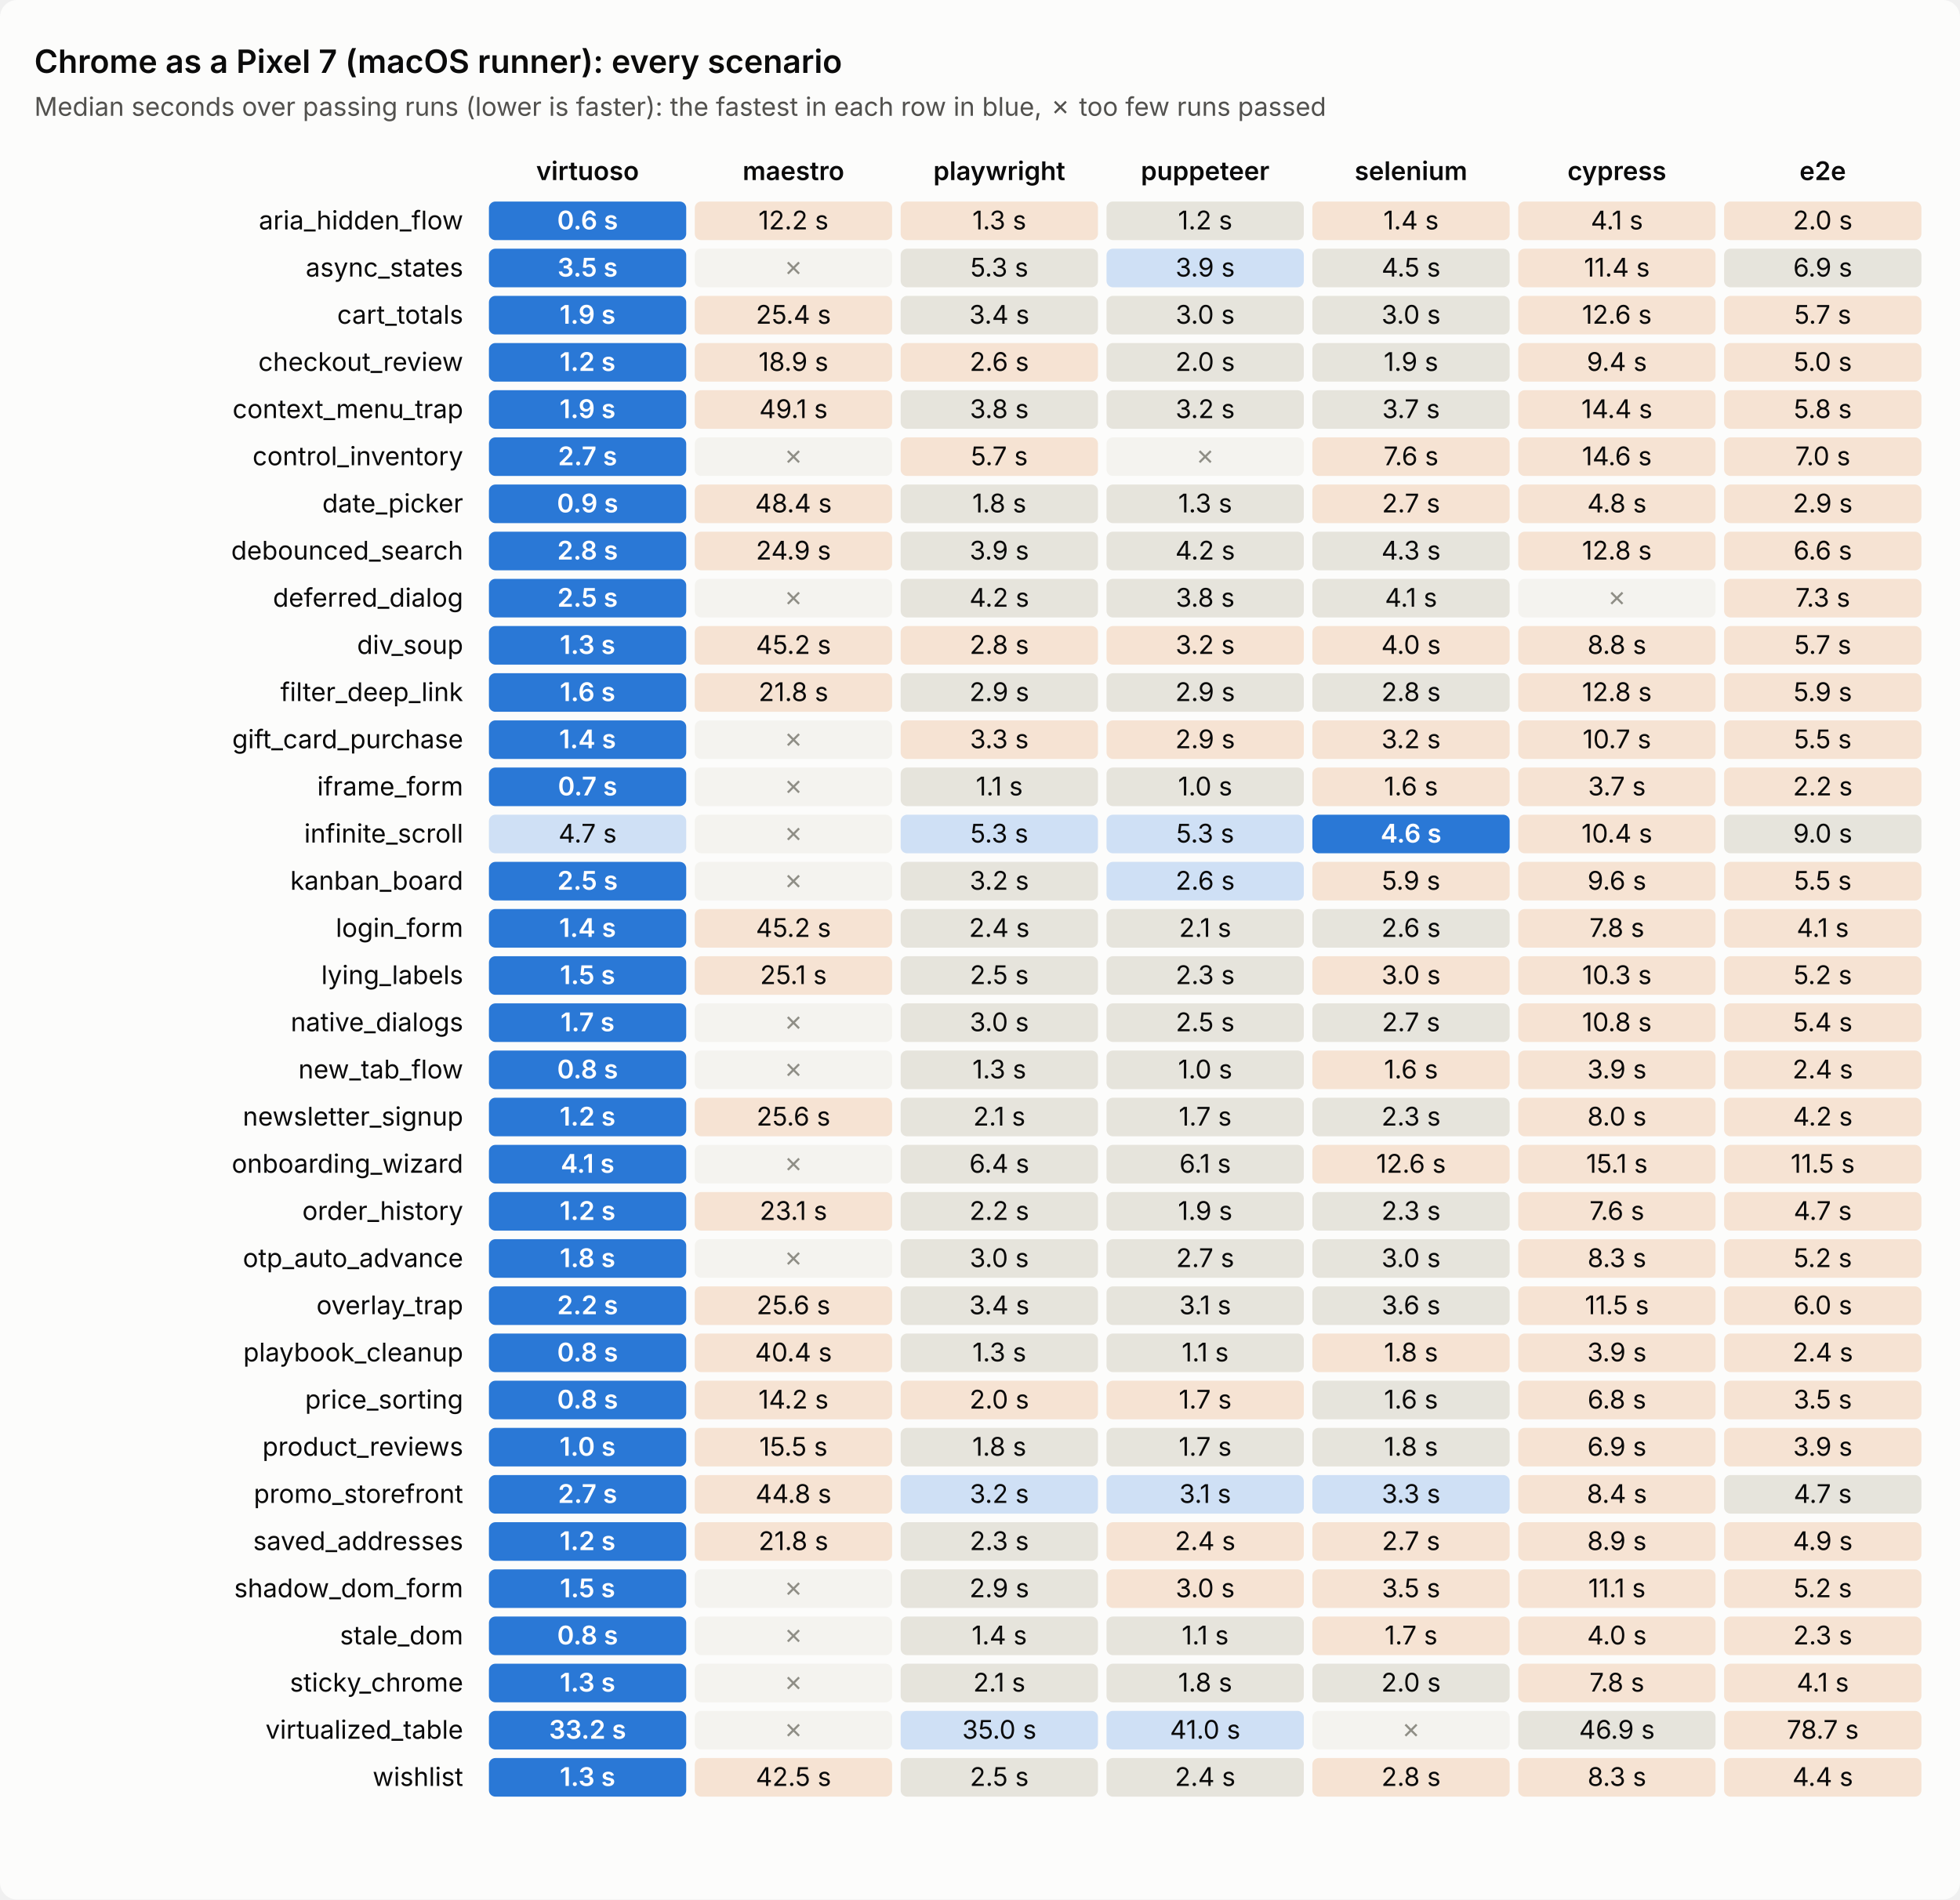
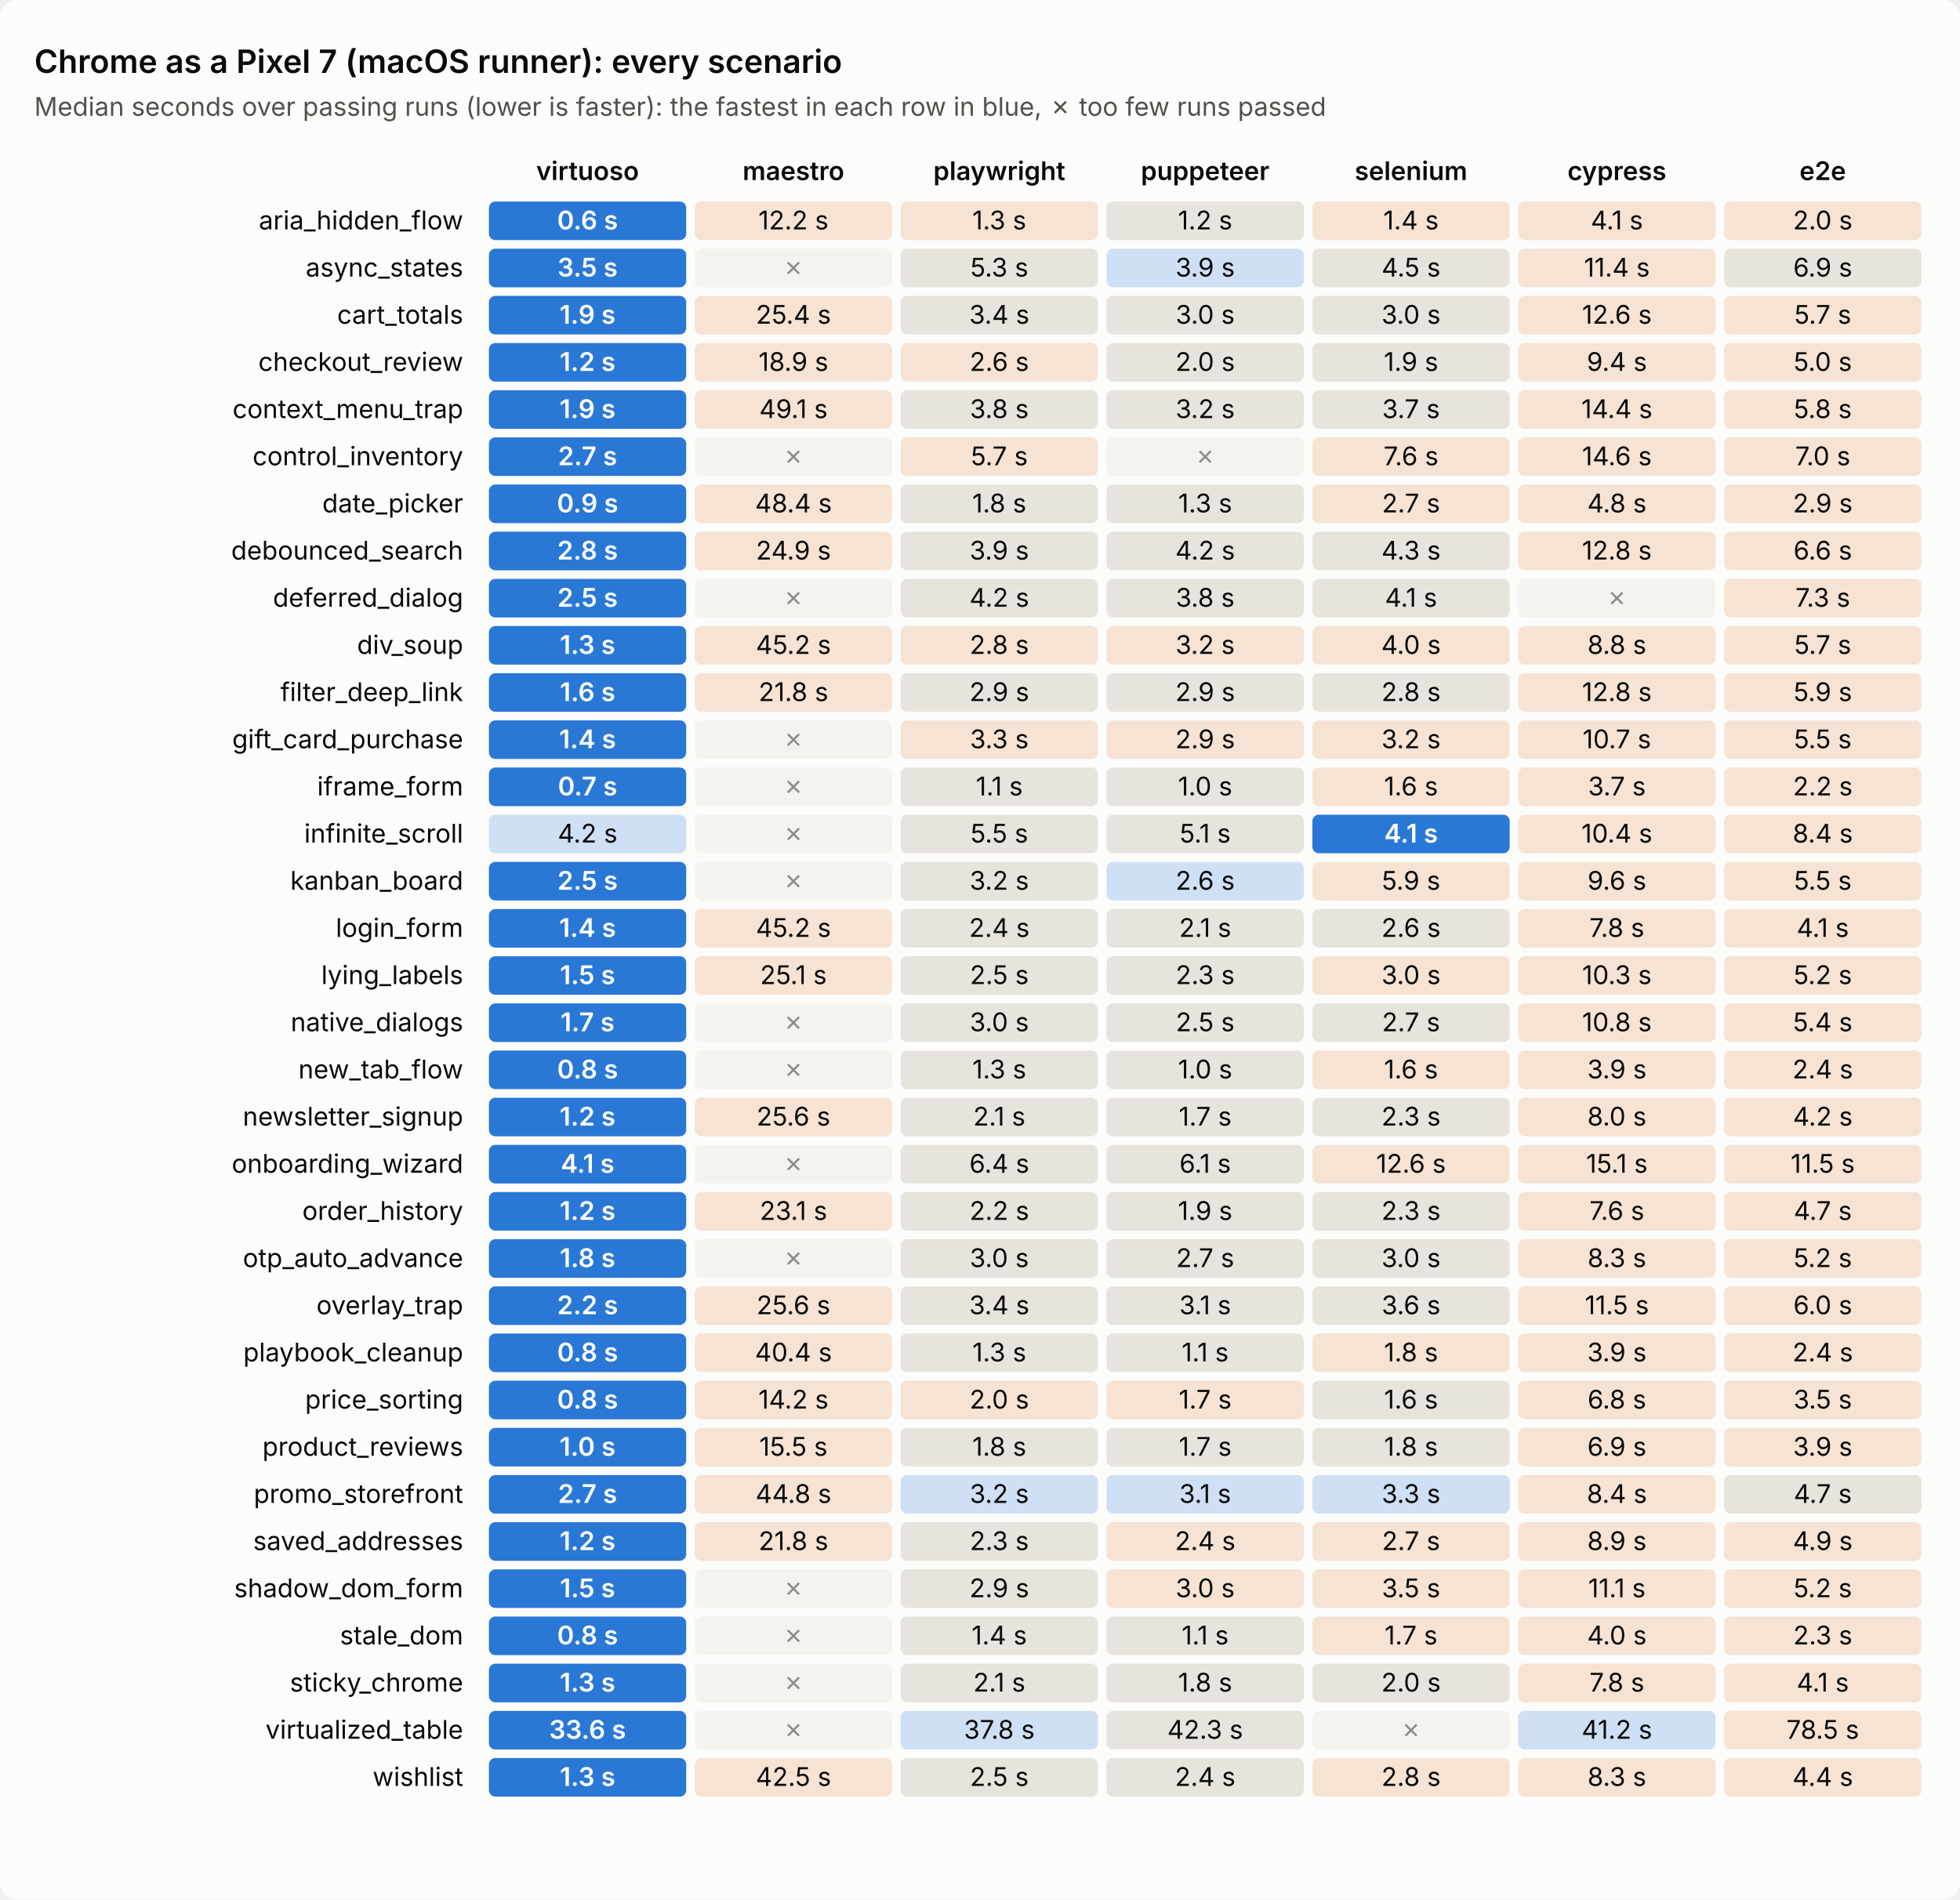
<svg xmlns="http://www.w3.org/2000/svg" viewBox="0 0 914 886" width="914" height="886" role="img" aria-label="Chrome as a Pixel 7 (macOS runner): every scenario's time per tool">
  <style>text{font:12px system-ui,-apple-system,'Segoe UI',sans-serif;fill:#0b0b0b}.sub{fill:#52514e}.title{font-size:15px;font-weight:600}.head{font-weight:600}         .bg{fill:#fcfcfb}.cell{fill:#efeee9}.best{fill:#2a78d6}.best+text{fill:#fff;font-weight:600}.near{fill:#cfe0f5}.mid{fill:#e6e4dc}.far{fill:#f6e3d3}.fail{fill:#f4f3ef}.fail+text{fill:#8f8e86}         @media (prefers-color-scheme: dark){.bg{fill:#1a1a19}text{fill:#f0efec}.sub{fill:#c3c2b7}.cell{fill:#2a2a28}.best{fill:#3987e5}.near{fill:#24364d}.mid{fill:#33322f}.far{fill:#4a3527}.fail{fill:#222221}.fail+text{fill:#7a7970}}</style>
  <rect class="bg" width="914" height="886" rx="8" />
  <text class="title" x="16" y="34.0">Chrome as a Pixel 7 (macOS runner): every scenario</text>
  <text class="sub" x="16" y="54.0">Median seconds over passing runs (lower is faster): the fastest in each row in blue, ✗ too few runs passed</text>
  <text class="head" x="274.0" y="84.0" text-anchor="middle">virtuoso</text>
  <text class="head" x="370.0" y="84.0" text-anchor="middle">maestro</text>
  <text class="head" x="466.0" y="84.0" text-anchor="middle">playwright</text>
  <text class="head" x="562.0" y="84.0" text-anchor="middle">puppeteer</text>
  <text class="head" x="658.0" y="84.0" text-anchor="middle">selenium</text>
  <text class="head" x="754.0" y="84.0" text-anchor="middle">cypress</text>
  <text class="head" x="850.0" y="84.0" text-anchor="middle">e2e</text>
  <text x="216.0" y="107.0" text-anchor="end">aria_hidden_flow</text>
  <rect class="cell best" x="228.0" y="94.0" width="92.0" height="18.0" rx="3" />
  <text x="274.0" y="107.0" text-anchor="middle">0.6 s</text>
  <rect class="cell far" x="324.0" y="94.0" width="92.0" height="18.0" rx="3" />
  <text x="370.0" y="107.0" text-anchor="middle">12.2 s</text>
  <rect class="cell far" x="420.0" y="94.0" width="92.0" height="18.0" rx="3" />
  <text x="466.0" y="107.0" text-anchor="middle">1.3 s</text>
  <rect class="cell mid" x="516.0" y="94.0" width="92.0" height="18.0" rx="3" />
  <text x="562.0" y="107.0" text-anchor="middle">1.2 s</text>
  <rect class="cell far" x="612.0" y="94.0" width="92.0" height="18.0" rx="3" />
  <text x="658.0" y="107.0" text-anchor="middle">1.4 s</text>
  <rect class="cell far" x="708.0" y="94.0" width="92.0" height="18.0" rx="3" />
  <text x="754.0" y="107.0" text-anchor="middle">4.1 s</text>
  <rect class="cell far" x="804.0" y="94.0" width="92.0" height="18.0" rx="3" />
  <text x="850.0" y="107.0" text-anchor="middle">2.0 s</text>
  <text x="216.0" y="129.0" text-anchor="end">async_states</text>
  <rect class="cell best" x="228.0" y="116.0" width="92.0" height="18.0" rx="3" />
  <text x="274.0" y="129.0" text-anchor="middle">3.5 s</text>
  <rect class="cell fail" x="324.0" y="116.0" width="92.0" height="18.0" rx="3" />
  <text x="370.0" y="129.0" text-anchor="middle">✗</text>
  <rect class="cell mid" x="420.0" y="116.0" width="92.0" height="18.0" rx="3" />
  <text x="466.0" y="129.0" text-anchor="middle">5.3 s</text>
  <rect class="cell near" x="516.0" y="116.0" width="92.0" height="18.0" rx="3" />
  <text x="562.0" y="129.0" text-anchor="middle">3.9 s</text>
  <rect class="cell mid" x="612.0" y="116.0" width="92.0" height="18.0" rx="3" />
  <text x="658.0" y="129.0" text-anchor="middle">4.5 s</text>
  <rect class="cell far" x="708.0" y="116.0" width="92.0" height="18.0" rx="3" />
  <text x="754.0" y="129.0" text-anchor="middle">11.4 s</text>
  <rect class="cell mid" x="804.0" y="116.0" width="92.0" height="18.0" rx="3" />
  <text x="850.0" y="129.0" text-anchor="middle">6.9 s</text>
  <text x="216.0" y="151.0" text-anchor="end">cart_totals</text>
  <rect class="cell best" x="228.0" y="138.0" width="92.0" height="18.0" rx="3" />
  <text x="274.0" y="151.0" text-anchor="middle">1.9 s</text>
  <rect class="cell far" x="324.0" y="138.0" width="92.0" height="18.0" rx="3" />
  <text x="370.0" y="151.0" text-anchor="middle">25.4 s</text>
  <rect class="cell mid" x="420.0" y="138.0" width="92.0" height="18.0" rx="3" />
  <text x="466.0" y="151.0" text-anchor="middle">3.4 s</text>
  <rect class="cell mid" x="516.0" y="138.0" width="92.0" height="18.0" rx="3" />
  <text x="562.0" y="151.0" text-anchor="middle">3.0 s</text>
  <rect class="cell mid" x="612.0" y="138.0" width="92.0" height="18.0" rx="3" />
  <text x="658.0" y="151.0" text-anchor="middle">3.0 s</text>
  <rect class="cell far" x="708.0" y="138.0" width="92.0" height="18.0" rx="3" />
  <text x="754.0" y="151.0" text-anchor="middle">12.6 s</text>
  <rect class="cell far" x="804.0" y="138.0" width="92.0" height="18.0" rx="3" />
  <text x="850.0" y="151.0" text-anchor="middle">5.7 s</text>
  <text x="216.0" y="173.0" text-anchor="end">checkout_review</text>
  <rect class="cell best" x="228.0" y="160.0" width="92.0" height="18.0" rx="3" />
  <text x="274.0" y="173.0" text-anchor="middle">1.2 s</text>
  <rect class="cell far" x="324.0" y="160.0" width="92.0" height="18.0" rx="3" />
  <text x="370.0" y="173.0" text-anchor="middle">18.9 s</text>
  <rect class="cell far" x="420.0" y="160.0" width="92.0" height="18.0" rx="3" />
  <text x="466.0" y="173.0" text-anchor="middle">2.6 s</text>
  <rect class="cell mid" x="516.0" y="160.0" width="92.0" height="18.0" rx="3" />
  <text x="562.0" y="173.0" text-anchor="middle">2.0 s</text>
  <rect class="cell mid" x="612.0" y="160.0" width="92.0" height="18.0" rx="3" />
  <text x="658.0" y="173.0" text-anchor="middle">1.9 s</text>
  <rect class="cell far" x="708.0" y="160.0" width="92.0" height="18.0" rx="3" />
  <text x="754.0" y="173.0" text-anchor="middle">9.4 s</text>
  <rect class="cell far" x="804.0" y="160.0" width="92.0" height="18.0" rx="3" />
  <text x="850.0" y="173.0" text-anchor="middle">5.0 s</text>
  <text x="216.0" y="195.0" text-anchor="end">context_menu_trap</text>
  <rect class="cell best" x="228.0" y="182.0" width="92.0" height="18.0" rx="3" />
  <text x="274.0" y="195.0" text-anchor="middle">1.9 s</text>
  <rect class="cell far" x="324.0" y="182.0" width="92.0" height="18.0" rx="3" />
  <text x="370.0" y="195.0" text-anchor="middle">49.1 s</text>
  <rect class="cell mid" x="420.0" y="182.0" width="92.0" height="18.0" rx="3" />
  <text x="466.0" y="195.0" text-anchor="middle">3.8 s</text>
  <rect class="cell mid" x="516.0" y="182.0" width="92.0" height="18.0" rx="3" />
  <text x="562.0" y="195.0" text-anchor="middle">3.2 s</text>
  <rect class="cell mid" x="612.0" y="182.0" width="92.0" height="18.0" rx="3" />
  <text x="658.0" y="195.0" text-anchor="middle">3.7 s</text>
  <rect class="cell far" x="708.0" y="182.0" width="92.0" height="18.0" rx="3" />
  <text x="754.0" y="195.0" text-anchor="middle">14.4 s</text>
  <rect class="cell far" x="804.0" y="182.0" width="92.0" height="18.0" rx="3" />
  <text x="850.0" y="195.0" text-anchor="middle">5.8 s</text>
  <text x="216.0" y="217.0" text-anchor="end">control_inventory</text>
  <rect class="cell best" x="228.0" y="204.0" width="92.0" height="18.0" rx="3" />
  <text x="274.0" y="217.0" text-anchor="middle">2.7 s</text>
  <rect class="cell fail" x="324.0" y="204.0" width="92.0" height="18.0" rx="3" />
  <text x="370.0" y="217.0" text-anchor="middle">✗</text>
  <rect class="cell far" x="420.0" y="204.0" width="92.0" height="18.0" rx="3" />
  <text x="466.0" y="217.0" text-anchor="middle">5.7 s</text>
  <rect class="cell fail" x="516.0" y="204.0" width="92.0" height="18.0" rx="3" />
  <text x="562.0" y="217.0" text-anchor="middle">✗</text>
  <rect class="cell far" x="612.0" y="204.0" width="92.0" height="18.0" rx="3" />
  <text x="658.0" y="217.0" text-anchor="middle">7.6 s</text>
  <rect class="cell far" x="708.0" y="204.0" width="92.0" height="18.0" rx="3" />
  <text x="754.0" y="217.0" text-anchor="middle">14.6 s</text>
  <rect class="cell far" x="804.0" y="204.0" width="92.0" height="18.0" rx="3" />
  <text x="850.0" y="217.0" text-anchor="middle">7.0 s</text>
  <text x="216.0" y="239.0" text-anchor="end">date_picker</text>
  <rect class="cell best" x="228.0" y="226.0" width="92.0" height="18.0" rx="3" />
  <text x="274.0" y="239.0" text-anchor="middle">0.9 s</text>
  <rect class="cell far" x="324.0" y="226.0" width="92.0" height="18.0" rx="3" />
  <text x="370.0" y="239.0" text-anchor="middle">48.4 s</text>
  <rect class="cell mid" x="420.0" y="226.0" width="92.0" height="18.0" rx="3" />
  <text x="466.0" y="239.0" text-anchor="middle">1.8 s</text>
  <rect class="cell mid" x="516.0" y="226.0" width="92.0" height="18.0" rx="3" />
  <text x="562.0" y="239.0" text-anchor="middle">1.3 s</text>
  <rect class="cell far" x="612.0" y="226.0" width="92.0" height="18.0" rx="3" />
  <text x="658.0" y="239.0" text-anchor="middle">2.7 s</text>
  <rect class="cell far" x="708.0" y="226.0" width="92.0" height="18.0" rx="3" />
  <text x="754.0" y="239.0" text-anchor="middle">4.8 s</text>
  <rect class="cell far" x="804.0" y="226.0" width="92.0" height="18.0" rx="3" />
  <text x="850.0" y="239.0" text-anchor="middle">2.9 s</text>
  <text x="216.0" y="261.0" text-anchor="end">debounced_search</text>
  <rect class="cell best" x="228.0" y="248.0" width="92.0" height="18.0" rx="3" />
  <text x="274.0" y="261.0" text-anchor="middle">2.8 s</text>
  <rect class="cell far" x="324.0" y="248.0" width="92.0" height="18.0" rx="3" />
  <text x="370.0" y="261.0" text-anchor="middle">24.9 s</text>
  <rect class="cell mid" x="420.0" y="248.0" width="92.0" height="18.0" rx="3" />
  <text x="466.0" y="261.0" text-anchor="middle">3.9 s</text>
  <rect class="cell mid" x="516.0" y="248.0" width="92.0" height="18.0" rx="3" />
  <text x="562.0" y="261.0" text-anchor="middle">4.2 s</text>
  <rect class="cell mid" x="612.0" y="248.0" width="92.0" height="18.0" rx="3" />
  <text x="658.0" y="261.0" text-anchor="middle">4.3 s</text>
  <rect class="cell far" x="708.0" y="248.0" width="92.0" height="18.0" rx="3" />
  <text x="754.0" y="261.0" text-anchor="middle">12.8 s</text>
  <rect class="cell far" x="804.0" y="248.0" width="92.0" height="18.0" rx="3" />
  <text x="850.0" y="261.0" text-anchor="middle">6.6 s</text>
  <text x="216.0" y="283.0" text-anchor="end">deferred_dialog</text>
  <rect class="cell best" x="228.0" y="270.0" width="92.0" height="18.0" rx="3" />
  <text x="274.0" y="283.0" text-anchor="middle">2.5 s</text>
  <rect class="cell fail" x="324.0" y="270.0" width="92.0" height="18.0" rx="3" />
  <text x="370.0" y="283.0" text-anchor="middle">✗</text>
  <rect class="cell mid" x="420.0" y="270.0" width="92.0" height="18.0" rx="3" />
  <text x="466.0" y="283.0" text-anchor="middle">4.2 s</text>
  <rect class="cell mid" x="516.0" y="270.0" width="92.0" height="18.0" rx="3" />
  <text x="562.0" y="283.0" text-anchor="middle">3.8 s</text>
  <rect class="cell mid" x="612.0" y="270.0" width="92.0" height="18.0" rx="3" />
  <text x="658.0" y="283.0" text-anchor="middle">4.1 s</text>
  <rect class="cell fail" x="708.0" y="270.0" width="92.0" height="18.0" rx="3" />
  <text x="754.0" y="283.0" text-anchor="middle">✗</text>
  <rect class="cell far" x="804.0" y="270.0" width="92.0" height="18.0" rx="3" />
  <text x="850.0" y="283.0" text-anchor="middle">7.3 s</text>
  <text x="216.0" y="305.0" text-anchor="end">div_soup</text>
  <rect class="cell best" x="228.0" y="292.0" width="92.0" height="18.0" rx="3" />
  <text x="274.0" y="305.0" text-anchor="middle">1.3 s</text>
  <rect class="cell far" x="324.0" y="292.0" width="92.0" height="18.0" rx="3" />
  <text x="370.0" y="305.0" text-anchor="middle">45.2 s</text>
  <rect class="cell far" x="420.0" y="292.0" width="92.0" height="18.0" rx="3" />
  <text x="466.0" y="305.0" text-anchor="middle">2.8 s</text>
  <rect class="cell far" x="516.0" y="292.0" width="92.0" height="18.0" rx="3" />
  <text x="562.0" y="305.0" text-anchor="middle">3.2 s</text>
  <rect class="cell far" x="612.0" y="292.0" width="92.0" height="18.0" rx="3" />
  <text x="658.0" y="305.0" text-anchor="middle">4.0 s</text>
  <rect class="cell far" x="708.0" y="292.0" width="92.0" height="18.0" rx="3" />
  <text x="754.0" y="305.0" text-anchor="middle">8.8 s</text>
  <rect class="cell far" x="804.0" y="292.0" width="92.0" height="18.0" rx="3" />
  <text x="850.0" y="305.0" text-anchor="middle">5.7 s</text>
  <text x="216.0" y="327.0" text-anchor="end">filter_deep_link</text>
  <rect class="cell best" x="228.0" y="314.0" width="92.0" height="18.0" rx="3" />
  <text x="274.0" y="327.0" text-anchor="middle">1.6 s</text>
  <rect class="cell far" x="324.0" y="314.0" width="92.0" height="18.0" rx="3" />
  <text x="370.0" y="327.0" text-anchor="middle">21.8 s</text>
  <rect class="cell mid" x="420.0" y="314.0" width="92.0" height="18.0" rx="3" />
  <text x="466.0" y="327.0" text-anchor="middle">2.9 s</text>
  <rect class="cell mid" x="516.0" y="314.0" width="92.0" height="18.0" rx="3" />
  <text x="562.0" y="327.0" text-anchor="middle">2.9 s</text>
  <rect class="cell mid" x="612.0" y="314.0" width="92.0" height="18.0" rx="3" />
  <text x="658.0" y="327.0" text-anchor="middle">2.8 s</text>
  <rect class="cell far" x="708.0" y="314.0" width="92.0" height="18.0" rx="3" />
  <text x="754.0" y="327.0" text-anchor="middle">12.8 s</text>
  <rect class="cell far" x="804.0" y="314.0" width="92.0" height="18.0" rx="3" />
  <text x="850.0" y="327.0" text-anchor="middle">5.9 s</text>
  <text x="216.0" y="349.0" text-anchor="end">gift_card_purchase</text>
  <rect class="cell best" x="228.0" y="336.0" width="92.0" height="18.0" rx="3" />
  <text x="274.0" y="349.0" text-anchor="middle">1.4 s</text>
  <rect class="cell fail" x="324.0" y="336.0" width="92.0" height="18.0" rx="3" />
  <text x="370.0" y="349.0" text-anchor="middle">✗</text>
  <rect class="cell far" x="420.0" y="336.0" width="92.0" height="18.0" rx="3" />
  <text x="466.0" y="349.0" text-anchor="middle">3.3 s</text>
  <rect class="cell far" x="516.0" y="336.0" width="92.0" height="18.0" rx="3" />
  <text x="562.0" y="349.0" text-anchor="middle">2.9 s</text>
  <rect class="cell far" x="612.0" y="336.0" width="92.0" height="18.0" rx="3" />
  <text x="658.0" y="349.0" text-anchor="middle">3.2 s</text>
  <rect class="cell far" x="708.0" y="336.0" width="92.0" height="18.0" rx="3" />
  <text x="754.0" y="349.0" text-anchor="middle">10.7 s</text>
  <rect class="cell far" x="804.0" y="336.0" width="92.0" height="18.0" rx="3" />
  <text x="850.0" y="349.0" text-anchor="middle">5.5 s</text>
  <text x="216.0" y="371.0" text-anchor="end">iframe_form</text>
  <rect class="cell best" x="228.0" y="358.0" width="92.0" height="18.0" rx="3" />
  <text x="274.0" y="371.0" text-anchor="middle">0.7 s</text>
  <rect class="cell fail" x="324.0" y="358.0" width="92.0" height="18.0" rx="3" />
  <text x="370.0" y="371.0" text-anchor="middle">✗</text>
  <rect class="cell mid" x="420.0" y="358.0" width="92.0" height="18.0" rx="3" />
  <text x="466.0" y="371.0" text-anchor="middle">1.1 s</text>
  <rect class="cell mid" x="516.0" y="358.0" width="92.0" height="18.0" rx="3" />
  <text x="562.0" y="371.0" text-anchor="middle">1.0 s</text>
  <rect class="cell far" x="612.0" y="358.0" width="92.0" height="18.0" rx="3" />
  <text x="658.0" y="371.0" text-anchor="middle">1.6 s</text>
  <rect class="cell far" x="708.0" y="358.0" width="92.0" height="18.0" rx="3" />
  <text x="754.0" y="371.0" text-anchor="middle">3.7 s</text>
  <rect class="cell far" x="804.0" y="358.0" width="92.0" height="18.0" rx="3" />
  <text x="850.0" y="371.0" text-anchor="middle">2.2 s</text>
  <text x="216.0" y="393.0" text-anchor="end">infinite_scroll</text>
  <rect class="cell near" x="228.0" y="380.0" width="92.0" height="18.0" rx="3" />
-   <text x="274.0" y="393.0" text-anchor="middle">4.7 s</text>
+   <text x="274.0" y="393.0" text-anchor="middle">4.2 s</text>
  <rect class="cell fail" x="324.0" y="380.0" width="92.0" height="18.0" rx="3" />
  <text x="370.0" y="393.0" text-anchor="middle">✗</text>
-   <rect class="cell near" x="420.0" y="380.0" width="92.0" height="18.0" rx="3" />
-   <text x="466.0" y="393.0" text-anchor="middle">5.3 s</text>
-   <rect class="cell near" x="516.0" y="380.0" width="92.0" height="18.0" rx="3" />
-   <text x="562.0" y="393.0" text-anchor="middle">5.3 s</text>
+   <rect class="cell mid" x="420.0" y="380.0" width="92.0" height="18.0" rx="3" />
+   <text x="466.0" y="393.0" text-anchor="middle">5.5 s</text>
+   <rect class="cell mid" x="516.0" y="380.0" width="92.0" height="18.0" rx="3" />
+   <text x="562.0" y="393.0" text-anchor="middle">5.1 s</text>
  <rect class="cell best" x="612.0" y="380.0" width="92.0" height="18.0" rx="3" />
-   <text x="658.0" y="393.0" text-anchor="middle">4.6 s</text>
+   <text x="658.0" y="393.0" text-anchor="middle">4.1 s</text>
  <rect class="cell far" x="708.0" y="380.0" width="92.0" height="18.0" rx="3" />
  <text x="754.0" y="393.0" text-anchor="middle">10.4 s</text>
-   <rect class="cell mid" x="804.0" y="380.0" width="92.0" height="18.0" rx="3" />
-   <text x="850.0" y="393.0" text-anchor="middle">9.0 s</text>
+   <rect class="cell far" x="804.0" y="380.0" width="92.0" height="18.0" rx="3" />
+   <text x="850.0" y="393.0" text-anchor="middle">8.4 s</text>
  <text x="216.0" y="415.0" text-anchor="end">kanban_board</text>
  <rect class="cell best" x="228.0" y="402.0" width="92.0" height="18.0" rx="3" />
  <text x="274.0" y="415.0" text-anchor="middle">2.5 s</text>
  <rect class="cell fail" x="324.0" y="402.0" width="92.0" height="18.0" rx="3" />
  <text x="370.0" y="415.0" text-anchor="middle">✗</text>
  <rect class="cell mid" x="420.0" y="402.0" width="92.0" height="18.0" rx="3" />
  <text x="466.0" y="415.0" text-anchor="middle">3.2 s</text>
  <rect class="cell near" x="516.0" y="402.0" width="92.0" height="18.0" rx="3" />
  <text x="562.0" y="415.0" text-anchor="middle">2.6 s</text>
  <rect class="cell far" x="612.0" y="402.0" width="92.0" height="18.0" rx="3" />
  <text x="658.0" y="415.0" text-anchor="middle">5.9 s</text>
  <rect class="cell far" x="708.0" y="402.0" width="92.0" height="18.0" rx="3" />
  <text x="754.0" y="415.0" text-anchor="middle">9.6 s</text>
  <rect class="cell far" x="804.0" y="402.0" width="92.0" height="18.0" rx="3" />
  <text x="850.0" y="415.0" text-anchor="middle">5.5 s</text>
  <text x="216.0" y="437.0" text-anchor="end">login_form</text>
  <rect class="cell best" x="228.0" y="424.0" width="92.0" height="18.0" rx="3" />
  <text x="274.0" y="437.0" text-anchor="middle">1.4 s</text>
  <rect class="cell far" x="324.0" y="424.0" width="92.0" height="18.0" rx="3" />
  <text x="370.0" y="437.0" text-anchor="middle">45.2 s</text>
  <rect class="cell mid" x="420.0" y="424.0" width="92.0" height="18.0" rx="3" />
  <text x="466.0" y="437.0" text-anchor="middle">2.4 s</text>
  <rect class="cell mid" x="516.0" y="424.0" width="92.0" height="18.0" rx="3" />
  <text x="562.0" y="437.0" text-anchor="middle">2.1 s</text>
  <rect class="cell mid" x="612.0" y="424.0" width="92.0" height="18.0" rx="3" />
  <text x="658.0" y="437.0" text-anchor="middle">2.6 s</text>
  <rect class="cell far" x="708.0" y="424.0" width="92.0" height="18.0" rx="3" />
  <text x="754.0" y="437.0" text-anchor="middle">7.8 s</text>
  <rect class="cell far" x="804.0" y="424.0" width="92.0" height="18.0" rx="3" />
  <text x="850.0" y="437.0" text-anchor="middle">4.1 s</text>
  <text x="216.0" y="459.0" text-anchor="end">lying_labels</text>
  <rect class="cell best" x="228.0" y="446.0" width="92.0" height="18.0" rx="3" />
  <text x="274.0" y="459.0" text-anchor="middle">1.5 s</text>
  <rect class="cell far" x="324.0" y="446.0" width="92.0" height="18.0" rx="3" />
  <text x="370.0" y="459.0" text-anchor="middle">25.1 s</text>
  <rect class="cell mid" x="420.0" y="446.0" width="92.0" height="18.0" rx="3" />
  <text x="466.0" y="459.0" text-anchor="middle">2.5 s</text>
  <rect class="cell mid" x="516.0" y="446.0" width="92.0" height="18.0" rx="3" />
  <text x="562.0" y="459.0" text-anchor="middle">2.3 s</text>
  <rect class="cell far" x="612.0" y="446.0" width="92.0" height="18.0" rx="3" />
  <text x="658.0" y="459.0" text-anchor="middle">3.0 s</text>
  <rect class="cell far" x="708.0" y="446.0" width="92.0" height="18.0" rx="3" />
  <text x="754.0" y="459.0" text-anchor="middle">10.3 s</text>
  <rect class="cell far" x="804.0" y="446.0" width="92.0" height="18.0" rx="3" />
  <text x="850.0" y="459.0" text-anchor="middle">5.2 s</text>
  <text x="216.0" y="481.0" text-anchor="end">native_dialogs</text>
  <rect class="cell best" x="228.0" y="468.0" width="92.0" height="18.0" rx="3" />
  <text x="274.0" y="481.0" text-anchor="middle">1.7 s</text>
  <rect class="cell fail" x="324.0" y="468.0" width="92.0" height="18.0" rx="3" />
  <text x="370.0" y="481.0" text-anchor="middle">✗</text>
  <rect class="cell mid" x="420.0" y="468.0" width="92.0" height="18.0" rx="3" />
  <text x="466.0" y="481.0" text-anchor="middle">3.0 s</text>
  <rect class="cell mid" x="516.0" y="468.0" width="92.0" height="18.0" rx="3" />
  <text x="562.0" y="481.0" text-anchor="middle">2.5 s</text>
  <rect class="cell mid" x="612.0" y="468.0" width="92.0" height="18.0" rx="3" />
  <text x="658.0" y="481.0" text-anchor="middle">2.7 s</text>
  <rect class="cell far" x="708.0" y="468.0" width="92.0" height="18.0" rx="3" />
  <text x="754.0" y="481.0" text-anchor="middle">10.8 s</text>
  <rect class="cell far" x="804.0" y="468.0" width="92.0" height="18.0" rx="3" />
  <text x="850.0" y="481.0" text-anchor="middle">5.4 s</text>
  <text x="216.0" y="503.0" text-anchor="end">new_tab_flow</text>
  <rect class="cell best" x="228.0" y="490.0" width="92.0" height="18.0" rx="3" />
  <text x="274.0" y="503.0" text-anchor="middle">0.8 s</text>
  <rect class="cell fail" x="324.0" y="490.0" width="92.0" height="18.0" rx="3" />
  <text x="370.0" y="503.0" text-anchor="middle">✗</text>
  <rect class="cell mid" x="420.0" y="490.0" width="92.0" height="18.0" rx="3" />
  <text x="466.0" y="503.0" text-anchor="middle">1.3 s</text>
  <rect class="cell mid" x="516.0" y="490.0" width="92.0" height="18.0" rx="3" />
  <text x="562.0" y="503.0" text-anchor="middle">1.0 s</text>
  <rect class="cell far" x="612.0" y="490.0" width="92.0" height="18.0" rx="3" />
  <text x="658.0" y="503.0" text-anchor="middle">1.6 s</text>
  <rect class="cell far" x="708.0" y="490.0" width="92.0" height="18.0" rx="3" />
  <text x="754.0" y="503.0" text-anchor="middle">3.9 s</text>
  <rect class="cell far" x="804.0" y="490.0" width="92.0" height="18.0" rx="3" />
  <text x="850.0" y="503.0" text-anchor="middle">2.4 s</text>
  <text x="216.0" y="525.0" text-anchor="end">newsletter_signup</text>
  <rect class="cell best" x="228.0" y="512.0" width="92.0" height="18.0" rx="3" />
  <text x="274.0" y="525.0" text-anchor="middle">1.2 s</text>
  <rect class="cell far" x="324.0" y="512.0" width="92.0" height="18.0" rx="3" />
  <text x="370.0" y="525.0" text-anchor="middle">25.6 s</text>
  <rect class="cell mid" x="420.0" y="512.0" width="92.0" height="18.0" rx="3" />
  <text x="466.0" y="525.0" text-anchor="middle">2.1 s</text>
  <rect class="cell mid" x="516.0" y="512.0" width="92.0" height="18.0" rx="3" />
  <text x="562.0" y="525.0" text-anchor="middle">1.7 s</text>
  <rect class="cell mid" x="612.0" y="512.0" width="92.0" height="18.0" rx="3" />
  <text x="658.0" y="525.0" text-anchor="middle">2.3 s</text>
  <rect class="cell far" x="708.0" y="512.0" width="92.0" height="18.0" rx="3" />
  <text x="754.0" y="525.0" text-anchor="middle">8.0 s</text>
  <rect class="cell far" x="804.0" y="512.0" width="92.0" height="18.0" rx="3" />
  <text x="850.0" y="525.0" text-anchor="middle">4.2 s</text>
  <text x="216.0" y="547.0" text-anchor="end">onboarding_wizard</text>
  <rect class="cell best" x="228.0" y="534.0" width="92.0" height="18.0" rx="3" />
  <text x="274.0" y="547.0" text-anchor="middle">4.1 s</text>
  <rect class="cell fail" x="324.0" y="534.0" width="92.0" height="18.0" rx="3" />
  <text x="370.0" y="547.0" text-anchor="middle">✗</text>
  <rect class="cell mid" x="420.0" y="534.0" width="92.0" height="18.0" rx="3" />
  <text x="466.0" y="547.0" text-anchor="middle">6.4 s</text>
  <rect class="cell mid" x="516.0" y="534.0" width="92.0" height="18.0" rx="3" />
  <text x="562.0" y="547.0" text-anchor="middle">6.1 s</text>
  <rect class="cell far" x="612.0" y="534.0" width="92.0" height="18.0" rx="3" />
  <text x="658.0" y="547.0" text-anchor="middle">12.6 s</text>
  <rect class="cell far" x="708.0" y="534.0" width="92.0" height="18.0" rx="3" />
  <text x="754.0" y="547.0" text-anchor="middle">15.1 s</text>
  <rect class="cell far" x="804.0" y="534.0" width="92.0" height="18.0" rx="3" />
  <text x="850.0" y="547.0" text-anchor="middle">11.5 s</text>
  <text x="216.0" y="569.0" text-anchor="end">order_history</text>
  <rect class="cell best" x="228.0" y="556.0" width="92.0" height="18.0" rx="3" />
  <text x="274.0" y="569.0" text-anchor="middle">1.2 s</text>
  <rect class="cell far" x="324.0" y="556.0" width="92.0" height="18.0" rx="3" />
  <text x="370.0" y="569.0" text-anchor="middle">23.1 s</text>
  <rect class="cell mid" x="420.0" y="556.0" width="92.0" height="18.0" rx="3" />
  <text x="466.0" y="569.0" text-anchor="middle">2.2 s</text>
  <rect class="cell mid" x="516.0" y="556.0" width="92.0" height="18.0" rx="3" />
  <text x="562.0" y="569.0" text-anchor="middle">1.9 s</text>
  <rect class="cell mid" x="612.0" y="556.0" width="92.0" height="18.0" rx="3" />
  <text x="658.0" y="569.0" text-anchor="middle">2.3 s</text>
  <rect class="cell far" x="708.0" y="556.0" width="92.0" height="18.0" rx="3" />
  <text x="754.0" y="569.0" text-anchor="middle">7.6 s</text>
  <rect class="cell far" x="804.0" y="556.0" width="92.0" height="18.0" rx="3" />
  <text x="850.0" y="569.0" text-anchor="middle">4.7 s</text>
  <text x="216.0" y="591.0" text-anchor="end">otp_auto_advance</text>
  <rect class="cell best" x="228.0" y="578.0" width="92.0" height="18.0" rx="3" />
  <text x="274.0" y="591.0" text-anchor="middle">1.8 s</text>
  <rect class="cell fail" x="324.0" y="578.0" width="92.0" height="18.0" rx="3" />
  <text x="370.0" y="591.0" text-anchor="middle">✗</text>
  <rect class="cell mid" x="420.0" y="578.0" width="92.0" height="18.0" rx="3" />
  <text x="466.0" y="591.0" text-anchor="middle">3.0 s</text>
  <rect class="cell mid" x="516.0" y="578.0" width="92.0" height="18.0" rx="3" />
  <text x="562.0" y="591.0" text-anchor="middle">2.7 s</text>
  <rect class="cell mid" x="612.0" y="578.0" width="92.0" height="18.0" rx="3" />
  <text x="658.0" y="591.0" text-anchor="middle">3.0 s</text>
  <rect class="cell far" x="708.0" y="578.0" width="92.0" height="18.0" rx="3" />
  <text x="754.0" y="591.0" text-anchor="middle">8.3 s</text>
  <rect class="cell far" x="804.0" y="578.0" width="92.0" height="18.0" rx="3" />
  <text x="850.0" y="591.0" text-anchor="middle">5.2 s</text>
  <text x="216.0" y="613.0" text-anchor="end">overlay_trap</text>
  <rect class="cell best" x="228.0" y="600.0" width="92.0" height="18.0" rx="3" />
  <text x="274.0" y="613.0" text-anchor="middle">2.2 s</text>
  <rect class="cell far" x="324.0" y="600.0" width="92.0" height="18.0" rx="3" />
  <text x="370.0" y="613.0" text-anchor="middle">25.6 s</text>
  <rect class="cell mid" x="420.0" y="600.0" width="92.0" height="18.0" rx="3" />
  <text x="466.0" y="613.0" text-anchor="middle">3.4 s</text>
  <rect class="cell mid" x="516.0" y="600.0" width="92.0" height="18.0" rx="3" />
  <text x="562.0" y="613.0" text-anchor="middle">3.1 s</text>
  <rect class="cell mid" x="612.0" y="600.0" width="92.0" height="18.0" rx="3" />
  <text x="658.0" y="613.0" text-anchor="middle">3.6 s</text>
  <rect class="cell far" x="708.0" y="600.0" width="92.0" height="18.0" rx="3" />
  <text x="754.0" y="613.0" text-anchor="middle">11.5 s</text>
  <rect class="cell far" x="804.0" y="600.0" width="92.0" height="18.0" rx="3" />
  <text x="850.0" y="613.0" text-anchor="middle">6.0 s</text>
  <text x="216.0" y="635.0" text-anchor="end">playbook_cleanup</text>
  <rect class="cell best" x="228.0" y="622.0" width="92.0" height="18.0" rx="3" />
  <text x="274.0" y="635.0" text-anchor="middle">0.8 s</text>
  <rect class="cell far" x="324.0" y="622.0" width="92.0" height="18.0" rx="3" />
  <text x="370.0" y="635.0" text-anchor="middle">40.4 s</text>
  <rect class="cell mid" x="420.0" y="622.0" width="92.0" height="18.0" rx="3" />
  <text x="466.0" y="635.0" text-anchor="middle">1.3 s</text>
  <rect class="cell mid" x="516.0" y="622.0" width="92.0" height="18.0" rx="3" />
  <text x="562.0" y="635.0" text-anchor="middle">1.1 s</text>
  <rect class="cell far" x="612.0" y="622.0" width="92.0" height="18.0" rx="3" />
  <text x="658.0" y="635.0" text-anchor="middle">1.8 s</text>
  <rect class="cell far" x="708.0" y="622.0" width="92.0" height="18.0" rx="3" />
  <text x="754.0" y="635.0" text-anchor="middle">3.9 s</text>
  <rect class="cell far" x="804.0" y="622.0" width="92.0" height="18.0" rx="3" />
  <text x="850.0" y="635.0" text-anchor="middle">2.4 s</text>
  <text x="216.0" y="657.0" text-anchor="end">price_sorting</text>
  <rect class="cell best" x="228.0" y="644.0" width="92.0" height="18.0" rx="3" />
  <text x="274.0" y="657.0" text-anchor="middle">0.8 s</text>
  <rect class="cell far" x="324.0" y="644.0" width="92.0" height="18.0" rx="3" />
  <text x="370.0" y="657.0" text-anchor="middle">14.2 s</text>
  <rect class="cell far" x="420.0" y="644.0" width="92.0" height="18.0" rx="3" />
  <text x="466.0" y="657.0" text-anchor="middle">2.0 s</text>
  <rect class="cell far" x="516.0" y="644.0" width="92.0" height="18.0" rx="3" />
  <text x="562.0" y="657.0" text-anchor="middle">1.7 s</text>
  <rect class="cell mid" x="612.0" y="644.0" width="92.0" height="18.0" rx="3" />
  <text x="658.0" y="657.0" text-anchor="middle">1.6 s</text>
  <rect class="cell far" x="708.0" y="644.0" width="92.0" height="18.0" rx="3" />
  <text x="754.0" y="657.0" text-anchor="middle">6.8 s</text>
  <rect class="cell far" x="804.0" y="644.0" width="92.0" height="18.0" rx="3" />
  <text x="850.0" y="657.0" text-anchor="middle">3.5 s</text>
  <text x="216.0" y="679.0" text-anchor="end">product_reviews</text>
  <rect class="cell best" x="228.0" y="666.0" width="92.0" height="18.0" rx="3" />
  <text x="274.0" y="679.0" text-anchor="middle">1.0 s</text>
  <rect class="cell far" x="324.0" y="666.0" width="92.0" height="18.0" rx="3" />
  <text x="370.0" y="679.0" text-anchor="middle">15.5 s</text>
  <rect class="cell mid" x="420.0" y="666.0" width="92.0" height="18.0" rx="3" />
  <text x="466.0" y="679.0" text-anchor="middle">1.8 s</text>
  <rect class="cell mid" x="516.0" y="666.0" width="92.0" height="18.0" rx="3" />
  <text x="562.0" y="679.0" text-anchor="middle">1.7 s</text>
  <rect class="cell mid" x="612.0" y="666.0" width="92.0" height="18.0" rx="3" />
  <text x="658.0" y="679.0" text-anchor="middle">1.8 s</text>
  <rect class="cell far" x="708.0" y="666.0" width="92.0" height="18.0" rx="3" />
  <text x="754.0" y="679.0" text-anchor="middle">6.9 s</text>
  <rect class="cell far" x="804.0" y="666.0" width="92.0" height="18.0" rx="3" />
  <text x="850.0" y="679.0" text-anchor="middle">3.9 s</text>
  <text x="216.0" y="701.0" text-anchor="end">promo_storefront</text>
  <rect class="cell best" x="228.0" y="688.0" width="92.0" height="18.0" rx="3" />
  <text x="274.0" y="701.0" text-anchor="middle">2.7 s</text>
  <rect class="cell far" x="324.0" y="688.0" width="92.0" height="18.0" rx="3" />
  <text x="370.0" y="701.0" text-anchor="middle">44.8 s</text>
  <rect class="cell near" x="420.0" y="688.0" width="92.0" height="18.0" rx="3" />
  <text x="466.0" y="701.0" text-anchor="middle">3.2 s</text>
  <rect class="cell near" x="516.0" y="688.0" width="92.0" height="18.0" rx="3" />
  <text x="562.0" y="701.0" text-anchor="middle">3.1 s</text>
  <rect class="cell near" x="612.0" y="688.0" width="92.0" height="18.0" rx="3" />
  <text x="658.0" y="701.0" text-anchor="middle">3.3 s</text>
  <rect class="cell far" x="708.0" y="688.0" width="92.0" height="18.0" rx="3" />
  <text x="754.0" y="701.0" text-anchor="middle">8.4 s</text>
  <rect class="cell mid" x="804.0" y="688.0" width="92.0" height="18.0" rx="3" />
  <text x="850.0" y="701.0" text-anchor="middle">4.7 s</text>
  <text x="216.0" y="723.0" text-anchor="end">saved_addresses</text>
  <rect class="cell best" x="228.0" y="710.0" width="92.0" height="18.0" rx="3" />
  <text x="274.0" y="723.0" text-anchor="middle">1.2 s</text>
  <rect class="cell far" x="324.0" y="710.0" width="92.0" height="18.0" rx="3" />
  <text x="370.0" y="723.0" text-anchor="middle">21.8 s</text>
  <rect class="cell mid" x="420.0" y="710.0" width="92.0" height="18.0" rx="3" />
  <text x="466.0" y="723.0" text-anchor="middle">2.3 s</text>
  <rect class="cell far" x="516.0" y="710.0" width="92.0" height="18.0" rx="3" />
  <text x="562.0" y="723.0" text-anchor="middle">2.4 s</text>
  <rect class="cell far" x="612.0" y="710.0" width="92.0" height="18.0" rx="3" />
  <text x="658.0" y="723.0" text-anchor="middle">2.7 s</text>
  <rect class="cell far" x="708.0" y="710.0" width="92.0" height="18.0" rx="3" />
  <text x="754.0" y="723.0" text-anchor="middle">8.9 s</text>
  <rect class="cell far" x="804.0" y="710.0" width="92.0" height="18.0" rx="3" />
  <text x="850.0" y="723.0" text-anchor="middle">4.9 s</text>
  <text x="216.0" y="745.0" text-anchor="end">shadow_dom_form</text>
  <rect class="cell best" x="228.0" y="732.0" width="92.0" height="18.0" rx="3" />
  <text x="274.0" y="745.0" text-anchor="middle">1.5 s</text>
  <rect class="cell fail" x="324.0" y="732.0" width="92.0" height="18.0" rx="3" />
  <text x="370.0" y="745.0" text-anchor="middle">✗</text>
  <rect class="cell mid" x="420.0" y="732.0" width="92.0" height="18.0" rx="3" />
  <text x="466.0" y="745.0" text-anchor="middle">2.9 s</text>
  <rect class="cell far" x="516.0" y="732.0" width="92.0" height="18.0" rx="3" />
  <text x="562.0" y="745.0" text-anchor="middle">3.0 s</text>
  <rect class="cell far" x="612.0" y="732.0" width="92.0" height="18.0" rx="3" />
  <text x="658.0" y="745.0" text-anchor="middle">3.5 s</text>
  <rect class="cell far" x="708.0" y="732.0" width="92.0" height="18.0" rx="3" />
  <text x="754.0" y="745.0" text-anchor="middle">11.1 s</text>
  <rect class="cell far" x="804.0" y="732.0" width="92.0" height="18.0" rx="3" />
  <text x="850.0" y="745.0" text-anchor="middle">5.2 s</text>
  <text x="216.0" y="767.0" text-anchor="end">stale_dom</text>
  <rect class="cell best" x="228.0" y="754.0" width="92.0" height="18.0" rx="3" />
  <text x="274.0" y="767.0" text-anchor="middle">0.8 s</text>
  <rect class="cell fail" x="324.0" y="754.0" width="92.0" height="18.0" rx="3" />
  <text x="370.0" y="767.0" text-anchor="middle">✗</text>
  <rect class="cell mid" x="420.0" y="754.0" width="92.0" height="18.0" rx="3" />
  <text x="466.0" y="767.0" text-anchor="middle">1.4 s</text>
  <rect class="cell mid" x="516.0" y="754.0" width="92.0" height="18.0" rx="3" />
  <text x="562.0" y="767.0" text-anchor="middle">1.1 s</text>
  <rect class="cell far" x="612.0" y="754.0" width="92.0" height="18.0" rx="3" />
  <text x="658.0" y="767.0" text-anchor="middle">1.7 s</text>
  <rect class="cell far" x="708.0" y="754.0" width="92.0" height="18.0" rx="3" />
  <text x="754.0" y="767.0" text-anchor="middle">4.0 s</text>
  <rect class="cell far" x="804.0" y="754.0" width="92.0" height="18.0" rx="3" />
  <text x="850.0" y="767.0" text-anchor="middle">2.3 s</text>
  <text x="216.0" y="789.0" text-anchor="end">sticky_chrome</text>
  <rect class="cell best" x="228.0" y="776.0" width="92.0" height="18.0" rx="3" />
  <text x="274.0" y="789.0" text-anchor="middle">1.3 s</text>
  <rect class="cell fail" x="324.0" y="776.0" width="92.0" height="18.0" rx="3" />
  <text x="370.0" y="789.0" text-anchor="middle">✗</text>
  <rect class="cell mid" x="420.0" y="776.0" width="92.0" height="18.0" rx="3" />
  <text x="466.0" y="789.0" text-anchor="middle">2.1 s</text>
  <rect class="cell mid" x="516.0" y="776.0" width="92.0" height="18.0" rx="3" />
  <text x="562.0" y="789.0" text-anchor="middle">1.8 s</text>
  <rect class="cell mid" x="612.0" y="776.0" width="92.0" height="18.0" rx="3" />
  <text x="658.0" y="789.0" text-anchor="middle">2.0 s</text>
  <rect class="cell far" x="708.0" y="776.0" width="92.0" height="18.0" rx="3" />
  <text x="754.0" y="789.0" text-anchor="middle">7.8 s</text>
  <rect class="cell far" x="804.0" y="776.0" width="92.0" height="18.0" rx="3" />
  <text x="850.0" y="789.0" text-anchor="middle">4.1 s</text>
  <text x="216.0" y="811.0" text-anchor="end">virtualized_table</text>
  <rect class="cell best" x="228.0" y="798.0" width="92.0" height="18.0" rx="3" />
-   <text x="274.0" y="811.0" text-anchor="middle">33.2 s</text>
+   <text x="274.0" y="811.0" text-anchor="middle">33.6 s</text>
  <rect class="cell fail" x="324.0" y="798.0" width="92.0" height="18.0" rx="3" />
  <text x="370.0" y="811.0" text-anchor="middle">✗</text>
  <rect class="cell near" x="420.0" y="798.0" width="92.0" height="18.0" rx="3" />
-   <text x="466.0" y="811.0" text-anchor="middle">35.0 s</text>
-   <rect class="cell near" x="516.0" y="798.0" width="92.0" height="18.0" rx="3" />
-   <text x="562.0" y="811.0" text-anchor="middle">41.0 s</text>
+   <text x="466.0" y="811.0" text-anchor="middle">37.8 s</text>
+   <rect class="cell mid" x="516.0" y="798.0" width="92.0" height="18.0" rx="3" />
+   <text x="562.0" y="811.0" text-anchor="middle">42.3 s</text>
  <rect class="cell fail" x="612.0" y="798.0" width="92.0" height="18.0" rx="3" />
  <text x="658.0" y="811.0" text-anchor="middle">✗</text>
-   <rect class="cell mid" x="708.0" y="798.0" width="92.0" height="18.0" rx="3" />
-   <text x="754.0" y="811.0" text-anchor="middle">46.9 s</text>
+   <rect class="cell near" x="708.0" y="798.0" width="92.0" height="18.0" rx="3" />
+   <text x="754.0" y="811.0" text-anchor="middle">41.2 s</text>
  <rect class="cell far" x="804.0" y="798.0" width="92.0" height="18.0" rx="3" />
-   <text x="850.0" y="811.0" text-anchor="middle">78.7 s</text>
+   <text x="850.0" y="811.0" text-anchor="middle">78.5 s</text>
  <text x="216.0" y="833.0" text-anchor="end">wishlist</text>
  <rect class="cell best" x="228.0" y="820.0" width="92.0" height="18.0" rx="3" />
  <text x="274.0" y="833.0" text-anchor="middle">1.3 s</text>
  <rect class="cell far" x="324.0" y="820.0" width="92.0" height="18.0" rx="3" />
  <text x="370.0" y="833.0" text-anchor="middle">42.5 s</text>
  <rect class="cell mid" x="420.0" y="820.0" width="92.0" height="18.0" rx="3" />
  <text x="466.0" y="833.0" text-anchor="middle">2.5 s</text>
  <rect class="cell mid" x="516.0" y="820.0" width="92.0" height="18.0" rx="3" />
  <text x="562.0" y="833.0" text-anchor="middle">2.4 s</text>
  <rect class="cell far" x="612.0" y="820.0" width="92.0" height="18.0" rx="3" />
  <text x="658.0" y="833.0" text-anchor="middle">2.8 s</text>
  <rect class="cell far" x="708.0" y="820.0" width="92.0" height="18.0" rx="3" />
  <text x="754.0" y="833.0" text-anchor="middle">8.3 s</text>
  <rect class="cell far" x="804.0" y="820.0" width="92.0" height="18.0" rx="3" />
  <text x="850.0" y="833.0" text-anchor="middle">4.4 s</text>
</svg>
